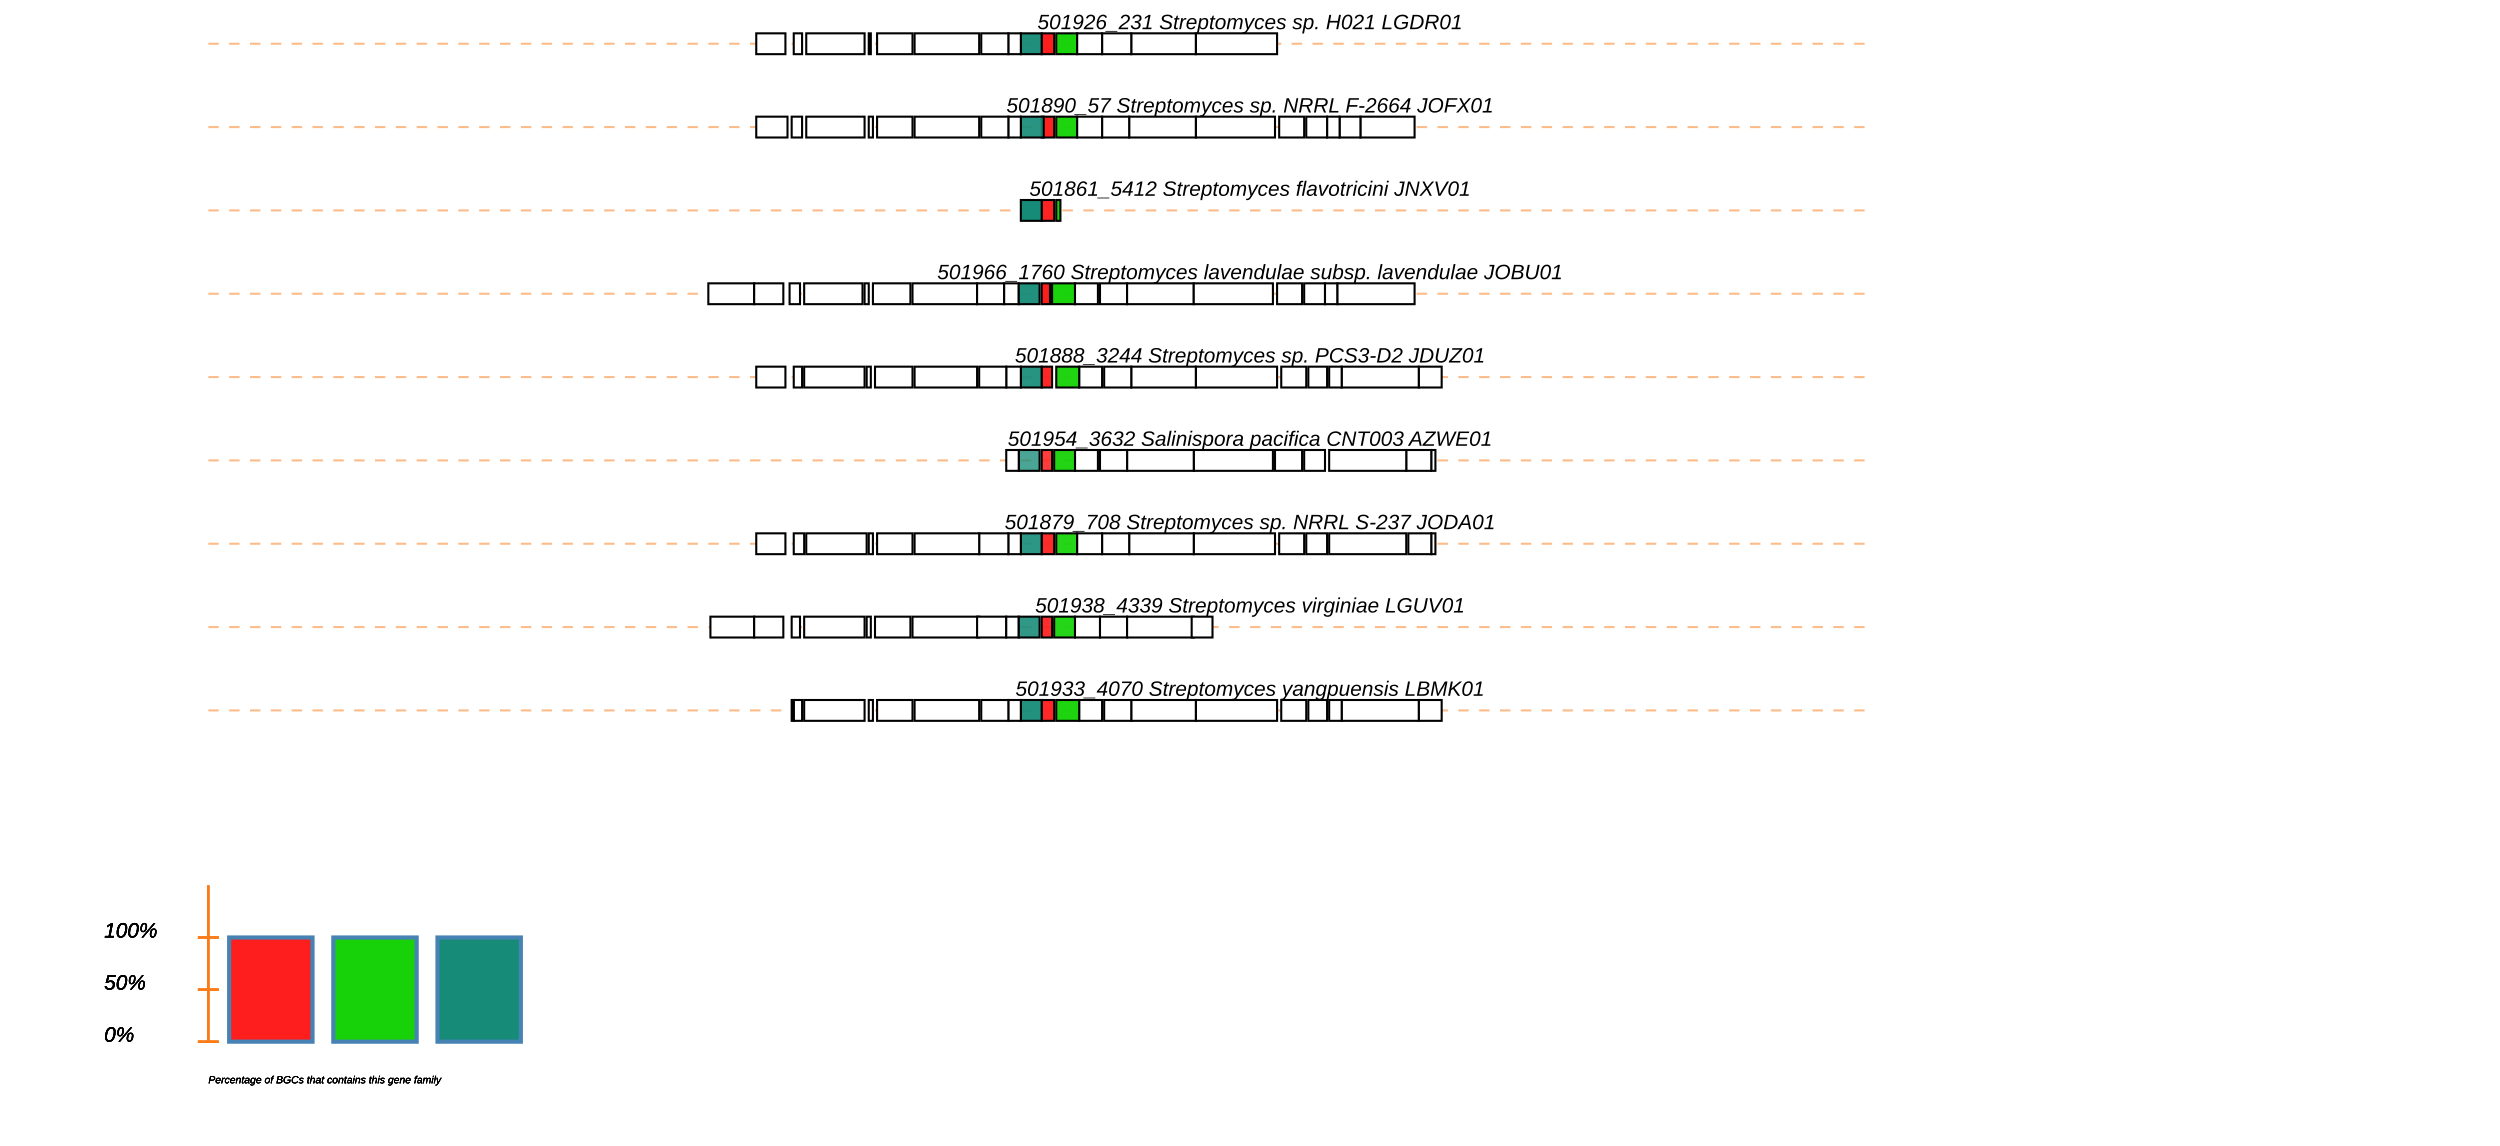
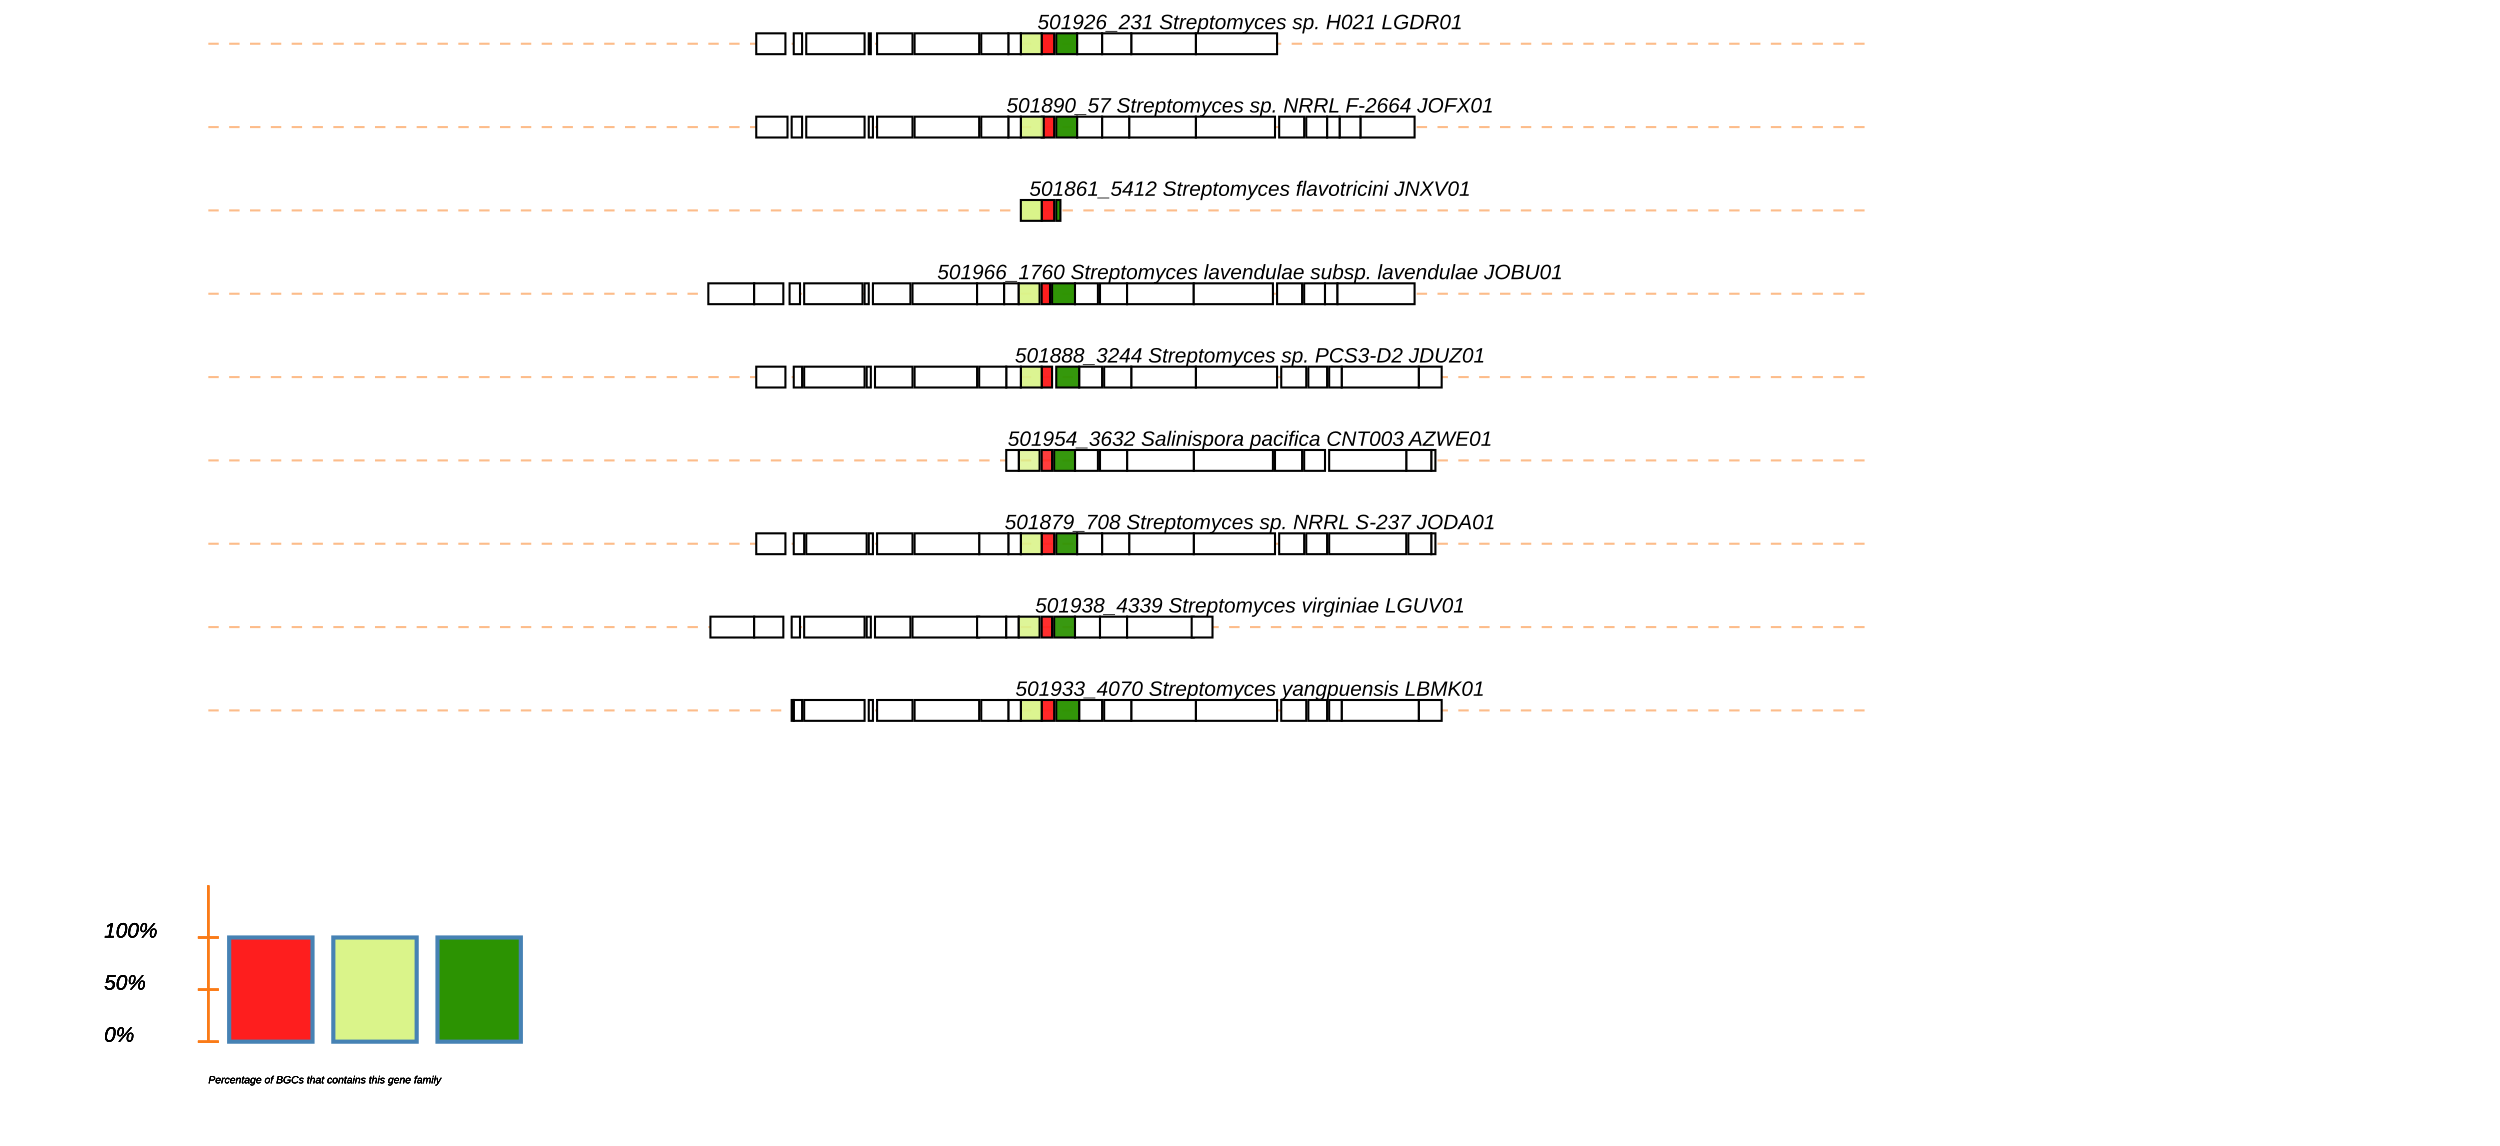
<svg xmlns="http://www.w3.org/2000/svg" height="550" width="1200">
  <polyline points="95,450 105,450 " style="stroke: rgb(250,123,23)" />
  <polyline points="95,500 105,500 " style="stroke: rgb(250,123,23)" />
  <polyline points="95,475 105,475 " style="stroke: rgb(250,123,23)" />
  <polyline points="100,500 100,425 100,450 " style="stroke: rgb(250,123,23)" />
  <text style="font-family: Arial; font-size: 10; font-style: italic; text-anchor: start" x="50" y="500">0%</text>
  <text style="font-family: Arial; font-size: 10; font-style: italic; text-anchor: start" x="50" y="450">100%</text>
  <text style="font-family: Arial; font-size: 10; font-style: italic; text-anchor: start" x="50" y="475">50%</text>
  <text style="font-family: Arial; font-size: 5; font-style: italic" x="100" y="520">Percentage of BGCs that contains this gene family</text>
  <polygon points="110,500 110,450 150,450 150,500 " style="fill: rgb(254,30,30); stroke: steelblue; stroke-opacity: 1; stroke-width: 2">
</polygon>
  <polyline points="95,450 105,450 " style="stroke: rgb(250,123,23)" />
  <polyline points="95,500 105,500 " style="stroke: rgb(250,123,23)" />
  <polyline points="95,475 105,475 " style="stroke: rgb(250,123,23)" />
  <polyline points="100,500 100,425 100,450 " style="stroke: rgb(250,123,23)" />
  <text style="font-family: Arial; font-size: 10; font-style: italic; text-anchor: start" x="50" y="500">0%</text>
  <text style="font-family: Arial; font-size: 10; font-style: italic; text-anchor: start" x="50" y="450">100%</text>
  <text style="font-family: Arial; font-size: 10; font-style: italic; text-anchor: start" x="50" y="475">50%</text>
  <text style="font-family: Arial; font-size: 5; font-style: italic" x="100" y="520">Percentage of BGCs that contains this gene family</text>
-   <polygon points="160,500 160,450 200,450 200,500 " style="fill: rgb(23,210,8); stroke: steelblue; stroke-opacity: 1; stroke-width: 2">
+   <polygon points="160,500 160,450 200,450 200,500 " style="fill: rgb(218,244,138); stroke: steelblue; stroke-opacity: 1; stroke-width: 2">
</polygon>
  <polyline points="95,450 105,450 " style="stroke: rgb(250,123,23)" />
  <polyline points="95,500 105,500 " style="stroke: rgb(250,123,23)" />
  <polyline points="95,475 105,475 " style="stroke: rgb(250,123,23)" />
  <polyline points="100,500 100,425 100,450 " style="stroke: rgb(250,123,23)" />
  <text style="font-family: Arial; font-size: 10; font-style: italic; text-anchor: start" x="50" y="500">0%</text>
  <text style="font-family: Arial; font-size: 10; font-style: italic; text-anchor: start" x="50" y="450">100%</text>
  <text style="font-family: Arial; font-size: 10; font-style: italic; text-anchor: start" x="50" y="475">50%</text>
  <text style="font-family: Arial; font-size: 5; font-style: italic" x="100" y="520">Percentage of BGCs that contains this gene family</text>
-   <polygon points="210,500 210,450 250,450 250,500 " style="fill: rgb(22,139,119); stroke: steelblue; stroke-opacity: 1; stroke-width: 2">
+   <polygon points="210,500 210,450 250,450 250,500 " style="fill: rgb(44,147,2); stroke: steelblue; stroke-opacity: 1; stroke-width: 2">
</polygon>
  <polyline points="95,450 105,450 " style="stroke: rgb(250,123,23)" />
  <polyline points="95,500 105,500 " style="stroke: rgb(250,123,23)" />
  <polyline points="95,475 105,475 " style="stroke: rgb(250,123,23)" />
  <polyline points="100,500 100,425 100,450 " style="stroke: rgb(250,123,23)" />
  <text style="font-family: Arial; font-size: 10; font-style: italic; text-anchor: start" x="50" y="500">0%</text>
  <text style="font-family: Arial; font-size: 10; font-style: italic; text-anchor: start" x="50" y="450">100%</text>
  <text style="font-family: Arial; font-size: 10; font-style: italic; text-anchor: start" x="50" y="475">50%</text>
  <text style="font-family: Arial; font-size: 5; font-style: italic" x="100" y="520">Percentage of BGCs that contains this gene family</text>
  <polyline points="100,21 900,21 " style="fill-opacity: 0; stroke: rgb(250,123,23); stroke-dasharray: 5,5; stroke-opacity: 0.5" />
  <polyline points="100,61 900,61 " style="fill-opacity: 0; stroke: rgb(250,123,23); stroke-dasharray: 5,5; stroke-opacity: 0.5" />
  <polyline points="100,101 900,101 " style="fill-opacity: 0; stroke: rgb(250,123,23); stroke-dasharray: 5,5; stroke-opacity: 0.5" />
  <polyline points="100,141 900,141 " style="fill-opacity: 0; stroke: rgb(250,123,23); stroke-dasharray: 5,5; stroke-opacity: 0.5" />
  <polyline points="100,181 900,181 " style="fill-opacity: 0; stroke: rgb(250,123,23); stroke-dasharray: 5,5; stroke-opacity: 0.5" />
  <polyline points="100,221 900,221 " style="fill-opacity: 0; stroke: rgb(250,123,23); stroke-dasharray: 5,5; stroke-opacity: 0.5" />
  <polyline points="100,261 900,261 " style="fill-opacity: 0; stroke: rgb(250,123,23); stroke-dasharray: 5,5; stroke-opacity: 0.5" />
  <polyline points="100,301 900,301 " style="fill-opacity: 0; stroke: rgb(250,123,23); stroke-dasharray: 5,5; stroke-opacity: 0.5" />
  <polyline points="100,341 900,341 " style="fill-opacity: 0; stroke: rgb(250,123,23); stroke-dasharray: 5,5; stroke-opacity: 0.5" />
  <text style="font-family: Arial; font-size: 10; font-style: italic; text-anchor: middle" x="600" y="14">501926_231 Streptomyces sp. H021 LGDR01</text>
  <polygon points="613,16 613,26 574,26 574,21 574,16 " style="fill: rgb(255,255,255); fill-opacity: 1; stroke: black; stroke-opacity: 1; stroke-width: 1">
</polygon>
  <polygon points="574,16 574,26 543,26 543,21 543,16 " style="fill: rgb(255,255,255); fill-opacity: 1; stroke: black; stroke-opacity: 1; stroke-width: 1">
</polygon>
  <polygon points="543,16 543,26 529,26 529,21 529,16 " style="fill: rgb(255,255,255); fill-opacity: 1; stroke: black; stroke-opacity: 1; stroke-width: 1">
</polygon>
  <polygon points="529,16 529,26 517,26 517,21 517,16 " style="fill: rgb(255,255,255); fill-opacity: 1; stroke: black; stroke-opacity: 1; stroke-width: 1">
</polygon>
-   <polygon points="517,16 517,26 507,26 507,21 507,16 " style="fill: rgb(23,210,8); fill-opacity: 0.979; stroke: black; stroke-opacity: 1; stroke-width: 1">
+   <polygon points="517,16 517,26 507,26 507,21 507,16 " style="fill: rgb(44,147,2); fill-opacity: 0.979; stroke: black; stroke-opacity: 1; stroke-width: 1">
</polygon>
  <polygon points="500,16 500,26 506,26 506,21 506,16 " style="fill: rgb(254,30,30); fill-opacity: 1; stroke: black; stroke-opacity: 1; stroke-width: 1">
</polygon>
-   <polygon points="490,16 490,26 500,26 500,21 500,16 " style="fill: rgb(22,139,119); fill-opacity: 0.954; stroke: black; stroke-opacity: 1; stroke-width: 1">
+   <polygon points="490,16 490,26 500,26 500,21 500,16 " style="fill: rgb(218,244,138); fill-opacity: 0.954; stroke: black; stroke-opacity: 1; stroke-width: 1">
</polygon>
  <polygon points="484,16 484,26 490,26 490,21 490,16 " style="fill: rgb(255,255,255); fill-opacity: 1; stroke: black; stroke-opacity: 1; stroke-width: 1">
</polygon>
  <polygon points="471,16 471,26 484,26 484,21 484,16 " style="fill: rgb(255,255,255); fill-opacity: 1; stroke: black; stroke-opacity: 1; stroke-width: 1">
</polygon>
  <polygon points="439,16 439,26 470,26 470,21 470,16 " style="fill: rgb(255,255,255); fill-opacity: 1; stroke: black; stroke-opacity: 1; stroke-width: 1">
</polygon>
  <polygon points="421,16 421,26 438,26 438,21 438,16 " style="fill: rgb(255,255,255); fill-opacity: 1; stroke: black; stroke-opacity: 1; stroke-width: 1">
</polygon>
  <polygon points="418,16 418,26 417,26 417,21 417,16 " style="fill: rgb(255,255,255); fill-opacity: 1; stroke: black; stroke-opacity: 1; stroke-width: 1">
</polygon>
  <polygon points="387,16 387,26 415,26 415,21 415,16 " style="fill: rgb(255,255,255); fill-opacity: 1; stroke: black; stroke-opacity: 1; stroke-width: 1">
</polygon>
  <polygon points="381,16 381,26 385,26 385,21 385,16 " style="fill: rgb(255,255,255); fill-opacity: 1; stroke: black; stroke-opacity: 1; stroke-width: 1">
</polygon>
  <polygon points="377,16 377,26 363,26 363,21 363,16 " style="fill: rgb(255,255,255); fill-opacity: 1; stroke: black; stroke-opacity: 1; stroke-width: 1">
</polygon>
  <text style="font-family: Arial; font-size: 10; font-style: italic; text-anchor: middle" x="600" y="54">501890_57 Streptomyces sp. NRRL F-2664 JOFX01</text>
  <polygon points="679,56 679,66 653,66 653,61 653,56 " style="fill: rgb(255,255,255); fill-opacity: 1; stroke: black; stroke-opacity: 1; stroke-width: 1">
</polygon>
  <polygon points="653,56 653,66 643,66 643,61 643,56 " style="fill: rgb(255,255,255); fill-opacity: 1; stroke: black; stroke-opacity: 1; stroke-width: 1">
</polygon>
  <polygon points="643,56 643,66 637,66 637,61 637,56 " style="fill: rgb(255,255,255); fill-opacity: 1; stroke: black; stroke-opacity: 1; stroke-width: 1">
</polygon>
  <polygon points="637,56 637,66 627,66 627,61 627,56 " style="fill: rgb(255,255,255); fill-opacity: 1; stroke: black; stroke-opacity: 1; stroke-width: 1">
</polygon>
  <polygon points="626,56 626,66 614,66 614,61 614,56 " style="fill: rgb(255,255,255); fill-opacity: 1; stroke: black; stroke-opacity: 1; stroke-width: 1">
</polygon>
  <polygon points="612,56 612,66 574,66 574,61 574,56 " style="fill: rgb(255,255,255); fill-opacity: 1; stroke: black; stroke-opacity: 1; stroke-width: 1">
</polygon>
  <polygon points="574,56 574,66 542,66 542,61 542,56 " style="fill: rgb(255,255,255); fill-opacity: 1; stroke: black; stroke-opacity: 1; stroke-width: 1">
</polygon>
  <polygon points="542,56 542,66 529,66 529,61 529,56 " style="fill: rgb(255,255,255); fill-opacity: 1; stroke: black; stroke-opacity: 1; stroke-width: 1">
</polygon>
  <polygon points="529,56 529,66 517,66 517,61 517,56 " style="fill: rgb(255,255,255); fill-opacity: 1; stroke: black; stroke-opacity: 1; stroke-width: 1">
</polygon>
-   <polygon points="517,56 517,66 507,66 507,61 507,56 " style="fill: rgb(23,210,8); fill-opacity: 0.968; stroke: black; stroke-opacity: 1; stroke-width: 1">
+   <polygon points="517,56 517,66 507,66 507,61 507,56 " style="fill: rgb(44,147,2); fill-opacity: 0.968; stroke: black; stroke-opacity: 1; stroke-width: 1">
</polygon>
  <polygon points="500,56 500,66 506,66 506,61 506,56 " style="fill: rgb(254,30,30); fill-opacity: 0.974; stroke: black; stroke-opacity: 1; stroke-width: 1">
</polygon>
-   <polygon points="490,56 490,66 501,66 501,61 501,56 " style="fill: rgb(22,139,119); fill-opacity: 0.916; stroke: black; stroke-opacity: 1; stroke-width: 1">
+   <polygon points="490,56 490,66 501,66 501,61 501,56 " style="fill: rgb(218,244,138); fill-opacity: 0.916; stroke: black; stroke-opacity: 1; stroke-width: 1">
</polygon>
  <polygon points="484,56 484,66 490,66 490,61 490,56 " style="fill: rgb(255,255,255); fill-opacity: 1; stroke: black; stroke-opacity: 1; stroke-width: 1">
</polygon>
  <polygon points="471,56 471,66 484,66 484,61 484,56 " style="fill: rgb(255,255,255); fill-opacity: 1; stroke: black; stroke-opacity: 1; stroke-width: 1">
</polygon>
  <polygon points="439,56 439,66 470,66 470,61 470,56 " style="fill: rgb(255,255,255); fill-opacity: 1; stroke: black; stroke-opacity: 1; stroke-width: 1">
</polygon>
  <polygon points="421,56 421,66 438,66 438,61 438,56 " style="fill: rgb(255,255,255); fill-opacity: 1; stroke: black; stroke-opacity: 1; stroke-width: 1">
</polygon>
  <polygon points="419,56 419,66 417,66 417,61 417,56 " style="fill: rgb(255,255,255); fill-opacity: 1; stroke: black; stroke-opacity: 1; stroke-width: 1">
</polygon>
  <polygon points="387,56 387,66 415,66 415,61 415,56 " style="fill: rgb(255,255,255); fill-opacity: 1; stroke: black; stroke-opacity: 1; stroke-width: 1">
</polygon>
  <polygon points="380,56 380,66 385,66 385,61 385,56 " style="fill: rgb(255,255,255); fill-opacity: 1; stroke: black; stroke-opacity: 1; stroke-width: 1">
</polygon>
  <polygon points="378,56 378,66 363,66 363,61 363,56 " style="fill: rgb(255,255,255); fill-opacity: 1; stroke: black; stroke-opacity: 1; stroke-width: 1">
</polygon>
  <text style="font-family: Arial; font-size: 10; font-style: italic; text-anchor: middle" x="600" y="94">501861_5412 Streptomyces flavotricini JNXV01</text>
-   <polygon points="509,96 509,106 507,106 507,101 507,96 " style="fill: rgb(23,210,8); fill-opacity: 1; stroke: black; stroke-opacity: 1; stroke-width: 1">
+   <polygon points="509,96 509,106 507,106 507,101 507,96 " style="fill: rgb(44,147,2); fill-opacity: 1; stroke: black; stroke-opacity: 1; stroke-width: 1">
</polygon>
  <polygon points="500,96 500,106 506,106 506,101 506,96 " style="fill: rgb(254,30,30); fill-opacity: 0.974; stroke: black; stroke-opacity: 1; stroke-width: 1">
</polygon>
-   <polygon points="490,96 490,106 500,106 500,101 500,96 " style="fill: rgb(22,139,119); fill-opacity: 1; stroke: black; stroke-opacity: 1; stroke-width: 1">
+   <polygon points="490,96 490,106 500,106 500,101 500,96 " style="fill: rgb(218,244,138); fill-opacity: 1; stroke: black; stroke-opacity: 1; stroke-width: 1">
</polygon>
  <text style="font-family: Arial; font-size: 10; font-style: italic; text-anchor: middle" x="600" y="134">501966_1760 Streptomyces lavendulae subsp. lavendulae JOBU01</text>
  <polygon points="340,136 340,146 362,146 362,141 362,136 " style="fill: rgb(255,255,255); fill-opacity: 1; stroke: black; stroke-opacity: 1; stroke-width: 1">
</polygon>
  <polygon points="376,136 376,146 362,146 362,141 362,136 " style="fill: rgb(255,255,255); fill-opacity: 1; stroke: black; stroke-opacity: 1; stroke-width: 1">
</polygon>
  <polygon points="379,136 379,146 384,146 384,141 384,136 " style="fill: rgb(255,255,255); fill-opacity: 1; stroke: black; stroke-opacity: 1; stroke-width: 1">
</polygon>
  <polygon points="386,136 386,146 414,146 414,141 414,136 " style="fill: rgb(255,255,255); fill-opacity: 1; stroke: black; stroke-opacity: 1; stroke-width: 1">
</polygon>
  <polygon points="417,136 417,146 415,146 415,141 415,136 " style="fill: rgb(255,255,255); fill-opacity: 1; stroke: black; stroke-opacity: 1; stroke-width: 1">
</polygon>
  <polygon points="419,136 419,146 437,146 437,141 437,136 " style="fill: rgb(255,255,255); fill-opacity: 1; stroke: black; stroke-opacity: 1; stroke-width: 1">
</polygon>
  <polygon points="438,136 438,146 469,146 469,141 469,136 " style="fill: rgb(255,255,255); fill-opacity: 1; stroke: black; stroke-opacity: 1; stroke-width: 1">
</polygon>
  <polygon points="469,136 469,146 482,146 482,141 482,136 " style="fill: rgb(255,255,255); fill-opacity: 1; stroke: black; stroke-opacity: 1; stroke-width: 1">
</polygon>
  <polygon points="482,136 482,146 489,146 489,141 489,136 " style="fill: rgb(255,255,255); fill-opacity: 1; stroke: black; stroke-opacity: 1; stroke-width: 1">
</polygon>
-   <polygon points="489,136 489,146 499,146 499,141 499,136 " style="fill: rgb(22,139,119); fill-opacity: 0.953; stroke: black; stroke-opacity: 1; stroke-width: 1">
+   <polygon points="489,136 489,146 499,146 499,141 499,136 " style="fill: rgb(218,244,138); fill-opacity: 0.953; stroke: black; stroke-opacity: 1; stroke-width: 1">
</polygon>
  <polygon points="500,136 500,146 504,146 504,141 504,136 " style="fill: rgb(254,30,30); fill-opacity: 0.994; stroke: black; stroke-opacity: 1; stroke-width: 1">
</polygon>
-   <polygon points="516,136 516,146 505,146 505,141 505,136 " style="fill: rgb(23,210,8); fill-opacity: 0.979; stroke: black; stroke-opacity: 1; stroke-width: 1">
+   <polygon points="516,136 516,146 505,146 505,141 505,136 " style="fill: rgb(44,147,2); fill-opacity: 0.979; stroke: black; stroke-opacity: 1; stroke-width: 1">
</polygon>
  <polygon points="527,136 527,146 516,146 516,141 516,136 " style="fill: rgb(255,255,255); fill-opacity: 1; stroke: black; stroke-opacity: 1; stroke-width: 1">
</polygon>
  <polygon points="541,136 541,146 528,146 528,141 528,136 " style="fill: rgb(255,255,255); fill-opacity: 1; stroke: black; stroke-opacity: 1; stroke-width: 1">
</polygon>
  <polygon points="573,136 573,146 541,146 541,141 541,136 " style="fill: rgb(255,255,255); fill-opacity: 1; stroke: black; stroke-opacity: 1; stroke-width: 1">
</polygon>
  <polygon points="611,136 611,146 573,146 573,141 573,136 " style="fill: rgb(255,255,255); fill-opacity: 1; stroke: black; stroke-opacity: 1; stroke-width: 1">
</polygon>
  <polygon points="625,136 625,146 613,146 613,141 613,136 " style="fill: rgb(255,255,255); fill-opacity: 1; stroke: black; stroke-opacity: 1; stroke-width: 1">
</polygon>
  <polygon points="636,136 636,146 626,146 626,141 626,136 " style="fill: rgb(255,255,255); fill-opacity: 1; stroke: black; stroke-opacity: 1; stroke-width: 1">
</polygon>
  <polygon points="642,136 642,146 636,146 636,141 636,136 " style="fill: rgb(255,255,255); fill-opacity: 1; stroke: black; stroke-opacity: 1; stroke-width: 1">
</polygon>
  <polygon points="679,136 679,146 642,146 642,141 642,136 " style="fill: rgb(255,255,255); fill-opacity: 1; stroke: black; stroke-opacity: 1; stroke-width: 1">
</polygon>
  <text style="font-family: Arial; font-size: 10; font-style: italic; text-anchor: middle" x="600" y="174">501888_3244 Streptomyces sp. PCS3-D2 JDUZ01</text>
  <polygon points="692,176 692,186 681,186 681,181 681,176 " style="fill: rgb(255,255,255); fill-opacity: 1; stroke: black; stroke-opacity: 1; stroke-width: 1">
</polygon>
  <polygon points="681,176 681,186 644,186 644,181 644,176 " style="fill: rgb(255,255,255); fill-opacity: 1; stroke: black; stroke-opacity: 1; stroke-width: 1">
</polygon>
  <polygon points="644,176 644,186 638,186 638,181 638,176 " style="fill: rgb(255,255,255); fill-opacity: 1; stroke: black; stroke-opacity: 1; stroke-width: 1">
</polygon>
  <polygon points="637,176 637,186 628,186 628,181 628,176 " style="fill: rgb(255,255,255); fill-opacity: 1; stroke: black; stroke-opacity: 1; stroke-width: 1">
</polygon>
  <polygon points="627,176 627,186 615,186 615,181 615,176 " style="fill: rgb(255,255,255); fill-opacity: 1; stroke: black; stroke-opacity: 1; stroke-width: 1">
</polygon>
  <polygon points="613,176 613,186 574,186 574,181 574,176 " style="fill: rgb(255,255,255); fill-opacity: 1; stroke: black; stroke-opacity: 1; stroke-width: 1">
</polygon>
  <polygon points="574,176 574,186 543,186 543,181 543,176 " style="fill: rgb(255,255,255); fill-opacity: 1; stroke: black; stroke-opacity: 1; stroke-width: 1">
</polygon>
  <polygon points="543,176 543,186 530,186 530,181 530,176 " style="fill: rgb(255,255,255); fill-opacity: 1; stroke: black; stroke-opacity: 1; stroke-width: 1">
</polygon>
  <polygon points="529,176 529,186 518,186 518,181 518,176 " style="fill: rgb(255,255,255); fill-opacity: 1; stroke: black; stroke-opacity: 1; stroke-width: 1">
</polygon>
-   <polygon points="518,176 518,186 507,186 507,181 507,176 " style="fill: rgb(23,210,8); fill-opacity: 0.957; stroke: black; stroke-opacity: 1; stroke-width: 1">
+   <polygon points="518,176 518,186 507,186 507,181 507,176 " style="fill: rgb(44,147,2); fill-opacity: 0.957; stroke: black; stroke-opacity: 1; stroke-width: 1">
</polygon>
  <polygon points="500,176 500,186 505,186 505,181 505,176 " style="fill: rgb(254,30,30); fill-opacity: 0.96; stroke: black; stroke-opacity: 1; stroke-width: 1">
</polygon>
-   <polygon points="490,176 490,186 500,186 500,181 500,176 " style="fill: rgb(22,139,119); fill-opacity: 0.922; stroke: black; stroke-opacity: 1; stroke-width: 1">
+   <polygon points="490,176 490,186 500,186 500,181 500,176 " style="fill: rgb(218,244,138); fill-opacity: 0.922; stroke: black; stroke-opacity: 1; stroke-width: 1">
</polygon>
  <polygon points="483,176 483,186 490,186 490,181 490,176 " style="fill: rgb(255,255,255); fill-opacity: 1; stroke: black; stroke-opacity: 1; stroke-width: 1">
</polygon>
  <polygon points="470,176 470,186 483,186 483,181 483,176 " style="fill: rgb(255,255,255); fill-opacity: 1; stroke: black; stroke-opacity: 1; stroke-width: 1">
</polygon>
  <polygon points="439,176 439,186 469,186 469,181 469,176 " style="fill: rgb(255,255,255); fill-opacity: 1; stroke: black; stroke-opacity: 1; stroke-width: 1">
</polygon>
  <polygon points="420,176 420,186 438,186 438,181 438,176 " style="fill: rgb(255,255,255); fill-opacity: 1; stroke: black; stroke-opacity: 1; stroke-width: 1">
</polygon>
  <polygon points="418,176 418,186 416,186 416,181 416,176 " style="fill: rgb(255,255,255); fill-opacity: 1; stroke: black; stroke-opacity: 1; stroke-width: 1">
</polygon>
  <polygon points="386,176 386,186 415,186 415,181 415,176 " style="fill: rgb(255,255,255); fill-opacity: 1; stroke: black; stroke-opacity: 1; stroke-width: 1">
</polygon>
  <polygon points="381,176 381,186 385,186 385,181 385,176 " style="fill: rgb(255,255,255); fill-opacity: 1; stroke: black; stroke-opacity: 1; stroke-width: 1">
</polygon>
  <polygon points="377,176 377,186 363,186 363,181 363,176 " style="fill: rgb(255,255,255); fill-opacity: 1; stroke: black; stroke-opacity: 1; stroke-width: 1">
</polygon>
  <text style="font-family: Arial; font-size: 10; font-style: italic; text-anchor: middle" x="600" y="214">501954_3632 Salinispora pacifica CNT003 AZWE01</text>
  <polygon points="689,216 689,226 687,226 687,221 687,216 " style="fill: rgb(255,255,255); fill-opacity: 1; stroke: black; stroke-opacity: 1; stroke-width: 1">
</polygon>
  <polygon points="687,216 687,226 675,226 675,221 675,216 " style="fill: rgb(255,255,255); fill-opacity: 1; stroke: black; stroke-opacity: 1; stroke-width: 1">
</polygon>
  <polygon points="675,216 675,226 638,226 638,221 638,216 " style="fill: rgb(255,255,255); fill-opacity: 1; stroke: black; stroke-opacity: 1; stroke-width: 1">
</polygon>
  <polygon points="636,216 636,226 626,226 626,221 626,216 " style="fill: rgb(255,255,255); fill-opacity: 1; stroke: black; stroke-opacity: 1; stroke-width: 1">
</polygon>
  <polygon points="625,216 625,226 612,226 612,221 612,216 " style="fill: rgb(255,255,255); fill-opacity: 1; stroke: black; stroke-opacity: 1; stroke-width: 1">
</polygon>
  <polygon points="611,216 611,226 573,226 573,221 573,216 " style="fill: rgb(255,255,255); fill-opacity: 1; stroke: black; stroke-opacity: 1; stroke-width: 1">
</polygon>
  <polygon points="573,216 573,226 541,226 541,221 541,216 " style="fill: rgb(255,255,255); fill-opacity: 1; stroke: black; stroke-opacity: 1; stroke-width: 1">
</polygon>
  <polygon points="541,216 541,226 528,226 528,221 528,216 " style="fill: rgb(255,255,255); fill-opacity: 1; stroke: black; stroke-opacity: 1; stroke-width: 1">
</polygon>
  <polygon points="527,216 527,226 516,226 516,221 516,216 " style="fill: rgb(255,255,255); fill-opacity: 1; stroke: black; stroke-opacity: 1; stroke-width: 1">
</polygon>
-   <polygon points="516,216 516,226 506,226 506,221 506,216 " style="fill: rgb(23,210,8); fill-opacity: 0.946; stroke: black; stroke-opacity: 1; stroke-width: 1">
+   <polygon points="516,216 516,226 506,226 506,221 506,216 " style="fill: rgb(44,147,2); fill-opacity: 0.946; stroke: black; stroke-opacity: 1; stroke-width: 1">
</polygon>
  <polygon points="500,216 500,226 505,226 505,221 505,216 " style="fill: rgb(254,30,30); fill-opacity: 0.859; stroke: black; stroke-opacity: 1; stroke-width: 1">
</polygon>
-   <polygon points="489,216 489,226 499,226 499,221 499,216 " style="fill: rgb(22,139,119); fill-opacity: 0.771; stroke: black; stroke-opacity: 1; stroke-width: 1">
+   <polygon points="489,216 489,226 499,226 499,221 499,216 " style="fill: rgb(218,244,138); fill-opacity: 0.771; stroke: black; stroke-opacity: 1; stroke-width: 1">
</polygon>
  <polygon points="483,216 483,226 489,226 489,221 489,216 " style="fill: rgb(255,255,255); fill-opacity: 1; stroke: black; stroke-opacity: 1; stroke-width: 1">
</polygon>
  <text style="font-family: Arial; font-size: 10; font-style: italic; text-anchor: middle" x="600" y="254">501879_708 Streptomyces sp. NRRL S-237 JODA01</text>
  <polygon points="689,256 689,266 687,266 687,261 687,256 " style="fill: rgb(255,255,255); fill-opacity: 1; stroke: black; stroke-opacity: 1; stroke-width: 1">
</polygon>
  <polygon points="687,256 687,266 676,266 676,261 676,256 " style="fill: rgb(255,255,255); fill-opacity: 1; stroke: black; stroke-opacity: 1; stroke-width: 1">
</polygon>
  <polygon points="675,256 675,266 638,266 638,261 638,256 " style="fill: rgb(255,255,255); fill-opacity: 1; stroke: black; stroke-opacity: 1; stroke-width: 1">
</polygon>
  <polygon points="637,256 637,266 627,266 627,261 627,256 " style="fill: rgb(255,255,255); fill-opacity: 1; stroke: black; stroke-opacity: 1; stroke-width: 1">
</polygon>
  <polygon points="626,256 626,266 614,266 614,261 614,256 " style="fill: rgb(255,255,255); fill-opacity: 1; stroke: black; stroke-opacity: 1; stroke-width: 1">
</polygon>
  <polygon points="612,256 612,266 573,266 573,261 573,256 " style="fill: rgb(255,255,255); fill-opacity: 1; stroke: black; stroke-opacity: 1; stroke-width: 1">
</polygon>
  <polygon points="573,256 573,266 542,266 542,261 542,256 " style="fill: rgb(255,255,255); fill-opacity: 1; stroke: black; stroke-opacity: 1; stroke-width: 1">
</polygon>
  <polygon points="542,256 542,266 529,266 529,261 529,256 " style="fill: rgb(255,255,255); fill-opacity: 1; stroke: black; stroke-opacity: 1; stroke-width: 1">
</polygon>
  <polygon points="529,256 529,266 517,266 517,261 517,256 " style="fill: rgb(255,255,255); fill-opacity: 1; stroke: black; stroke-opacity: 1; stroke-width: 1">
</polygon>
-   <polygon points="517,256 517,266 507,266 507,261 507,256 " style="fill: rgb(23,210,8); fill-opacity: 0.935; stroke: black; stroke-opacity: 1; stroke-width: 1">
+   <polygon points="517,256 517,266 507,266 507,261 507,256 " style="fill: rgb(44,147,2); fill-opacity: 0.935; stroke: black; stroke-opacity: 1; stroke-width: 1">
</polygon>
  <polygon points="500,256 500,266 506,266 506,261 506,256 " style="fill: rgb(254,30,30); fill-opacity: 0.927; stroke: black; stroke-opacity: 1; stroke-width: 1">
</polygon>
-   <polygon points="490,256 490,266 500,266 500,261 500,256 " style="fill: rgb(22,139,119); fill-opacity: 0.898; stroke: black; stroke-opacity: 1; stroke-width: 1">
+   <polygon points="490,256 490,266 500,266 500,261 500,256 " style="fill: rgb(218,244,138); fill-opacity: 0.898; stroke: black; stroke-opacity: 1; stroke-width: 1">
</polygon>
  <polygon points="484,256 484,266 490,266 490,261 490,256 " style="fill: rgb(255,255,255); fill-opacity: 1; stroke: black; stroke-opacity: 1; stroke-width: 1">
</polygon>
  <polygon points="470,256 470,266 484,266 484,261 484,256 " style="fill: rgb(255,255,255); fill-opacity: 1; stroke: black; stroke-opacity: 1; stroke-width: 1">
</polygon>
  <polygon points="439,256 439,266 470,266 470,261 470,256 " style="fill: rgb(255,255,255); fill-opacity: 1; stroke: black; stroke-opacity: 1; stroke-width: 1">
</polygon>
  <polygon points="421,256 421,266 438,266 438,261 438,256 " style="fill: rgb(255,255,255); fill-opacity: 1; stroke: black; stroke-opacity: 1; stroke-width: 1">
</polygon>
  <polygon points="419,256 419,266 417,266 417,261 417,256 " style="fill: rgb(255,255,255); fill-opacity: 1; stroke: black; stroke-opacity: 1; stroke-width: 1">
</polygon>
  <polygon points="387,256 387,266 416,266 416,261 416,256 " style="fill: rgb(255,255,255); fill-opacity: 1; stroke: black; stroke-opacity: 1; stroke-width: 1">
</polygon>
  <polygon points="381,256 381,266 386,266 386,261 386,256 " style="fill: rgb(255,255,255); fill-opacity: 1; stroke: black; stroke-opacity: 1; stroke-width: 1">
</polygon>
  <polygon points="377,256 377,266 363,266 363,261 363,256 " style="fill: rgb(255,255,255); fill-opacity: 1; stroke: black; stroke-opacity: 1; stroke-width: 1">
</polygon>
  <text style="font-family: Arial; font-size: 10; font-style: italic; text-anchor: middle" x="600" y="294">501938_4339 Streptomyces virginiae LGUV01</text>
  <polygon points="341,296 341,306 362,306 362,301 362,296 " style="fill: rgb(255,255,255); fill-opacity: 1; stroke: black; stroke-opacity: 1; stroke-width: 1">
</polygon>
  <polygon points="376,296 376,306 362,306 362,301 362,296 " style="fill: rgb(255,255,255); fill-opacity: 1; stroke: black; stroke-opacity: 1; stroke-width: 1">
</polygon>
  <polygon points="380,296 380,306 384,306 384,301 384,296 " style="fill: rgb(255,255,255); fill-opacity: 1; stroke: black; stroke-opacity: 1; stroke-width: 1">
</polygon>
  <polygon points="386,296 386,306 415,306 415,301 415,296 " style="fill: rgb(255,255,255); fill-opacity: 1; stroke: black; stroke-opacity: 1; stroke-width: 1">
</polygon>
  <polygon points="418,296 418,306 416,306 416,301 416,296 " style="fill: rgb(255,255,255); fill-opacity: 1; stroke: black; stroke-opacity: 1; stroke-width: 1">
</polygon>
  <polygon points="420,296 420,306 437,306 437,301 437,296 " style="fill: rgb(255,255,255); fill-opacity: 1; stroke: black; stroke-opacity: 1; stroke-width: 1">
</polygon>
  <polygon points="438,296 438,306 470,306 470,301 470,296 " style="fill: rgb(255,255,255); fill-opacity: 1; stroke: black; stroke-opacity: 1; stroke-width: 1">
</polygon>
  <polygon points="469,296 469,306 483,306 483,301 483,296 " style="fill: rgb(255,255,255); fill-opacity: 1; stroke: black; stroke-opacity: 1; stroke-width: 1">
</polygon>
  <polygon points="483,296 483,306 489,306 489,301 489,296 " style="fill: rgb(255,255,255); fill-opacity: 1; stroke: black; stroke-opacity: 1; stroke-width: 1">
</polygon>
-   <polygon points="489,296 489,306 499,306 499,301 499,296 " style="fill: rgb(22,139,119); fill-opacity: 0.881; stroke: black; stroke-opacity: 1; stroke-width: 1">
+   <polygon points="489,296 489,306 499,306 499,301 499,296 " style="fill: rgb(218,244,138); fill-opacity: 0.881; stroke: black; stroke-opacity: 1; stroke-width: 1">
</polygon>
  <polygon points="500,296 500,306 505,306 505,301 505,296 " style="fill: rgb(254,30,30); fill-opacity: 0.922; stroke: black; stroke-opacity: 1; stroke-width: 1">
</polygon>
-   <polygon points="516,296 516,306 506,306 506,301 506,296 " style="fill: rgb(23,210,8); fill-opacity: 0.935; stroke: black; stroke-opacity: 1; stroke-width: 1">
+   <polygon points="516,296 516,306 506,306 506,301 506,296 " style="fill: rgb(44,147,2); fill-opacity: 0.935; stroke: black; stroke-opacity: 1; stroke-width: 1">
</polygon>
  <polygon points="528,296 528,306 516,306 516,301 516,296 " style="fill: rgb(255,255,255); fill-opacity: 1; stroke: black; stroke-opacity: 1; stroke-width: 1">
</polygon>
  <polygon points="541,296 541,306 528,306 528,301 528,296 " style="fill: rgb(255,255,255); fill-opacity: 1; stroke: black; stroke-opacity: 1; stroke-width: 1">
</polygon>
  <polygon points="573,296 573,306 541,306 541,301 541,296 " style="fill: rgb(255,255,255); fill-opacity: 1; stroke: black; stroke-opacity: 1; stroke-width: 1">
</polygon>
  <polygon points="582,296 582,306 572,306 572,301 572,296 " style="fill: rgb(255,255,255); fill-opacity: 1; stroke: black; stroke-opacity: 1; stroke-width: 1">
</polygon>
  <text style="font-family: Arial; font-size: 10; font-style: italic; text-anchor: middle" x="600" y="334">501933_4070 Streptomyces yangpuensis LBMK01</text>
  <polygon points="692,336 692,346 681,346 681,341 681,336 " style="fill: rgb(255,255,255); fill-opacity: 1; stroke: black; stroke-opacity: 1; stroke-width: 1">
</polygon>
  <polygon points="681,336 681,346 644,346 644,341 644,336 " style="fill: rgb(255,255,255); fill-opacity: 1; stroke: black; stroke-opacity: 1; stroke-width: 1">
</polygon>
  <polygon points="644,336 644,346 638,346 638,341 638,336 " style="fill: rgb(255,255,255); fill-opacity: 1; stroke: black; stroke-opacity: 1; stroke-width: 1">
</polygon>
  <polygon points="637,336 637,346 628,346 628,341 628,336 " style="fill: rgb(255,255,255); fill-opacity: 1; stroke: black; stroke-opacity: 1; stroke-width: 1">
</polygon>
  <polygon points="627,336 627,346 615,346 615,341 615,336 " style="fill: rgb(255,255,255); fill-opacity: 1; stroke: black; stroke-opacity: 1; stroke-width: 1">
</polygon>
  <polygon points="613,336 613,346 574,346 574,341 574,336 " style="fill: rgb(255,255,255); fill-opacity: 1; stroke: black; stroke-opacity: 1; stroke-width: 1">
</polygon>
  <polygon points="574,336 574,346 543,346 543,341 543,336 " style="fill: rgb(255,255,255); fill-opacity: 1; stroke: black; stroke-opacity: 1; stroke-width: 1">
</polygon>
  <polygon points="543,336 543,346 530,346 530,341 530,336 " style="fill: rgb(255,255,255); fill-opacity: 1; stroke: black; stroke-opacity: 1; stroke-width: 1">
</polygon>
  <polygon points="529,336 529,346 518,346 518,341 518,336 " style="fill: rgb(255,255,255); fill-opacity: 1; stroke: black; stroke-opacity: 1; stroke-width: 1">
</polygon>
-   <polygon points="518,336 518,346 507,346 507,341 507,336 " style="fill: rgb(23,210,8); fill-opacity: 0.968; stroke: black; stroke-opacity: 1; stroke-width: 1">
+   <polygon points="518,336 518,346 507,346 507,341 507,336 " style="fill: rgb(44,147,2); fill-opacity: 0.968; stroke: black; stroke-opacity: 1; stroke-width: 1">
</polygon>
  <polygon points="500,336 500,346 506,346 506,341 506,336 " style="fill: rgb(254,30,30); fill-opacity: 0.953; stroke: black; stroke-opacity: 1; stroke-width: 1">
</polygon>
-   <polygon points="490,336 490,346 500,346 500,341 500,336 " style="fill: rgb(22,139,119); fill-opacity: 0.945; stroke: black; stroke-opacity: 1; stroke-width: 1">
+   <polygon points="490,336 490,346 500,346 500,341 500,336 " style="fill: rgb(218,244,138); fill-opacity: 0.945; stroke: black; stroke-opacity: 1; stroke-width: 1">
</polygon>
  <polygon points="484,336 484,346 490,346 490,341 490,336 " style="fill: rgb(255,255,255); fill-opacity: 1; stroke: black; stroke-opacity: 1; stroke-width: 1">
</polygon>
  <polygon points="471,336 471,346 484,346 484,341 484,336 " style="fill: rgb(255,255,255); fill-opacity: 1; stroke: black; stroke-opacity: 1; stroke-width: 1">
</polygon>
  <polygon points="439,336 439,346 470,346 470,341 470,336 " style="fill: rgb(255,255,255); fill-opacity: 1; stroke: black; stroke-opacity: 1; stroke-width: 1">
</polygon>
  <polygon points="421,336 421,346 438,346 438,341 438,336 " style="fill: rgb(255,255,255); fill-opacity: 1; stroke: black; stroke-opacity: 1; stroke-width: 1">
</polygon>
  <polygon points="419,336 419,346 417,346 417,341 417,336 " style="fill: rgb(255,255,255); fill-opacity: 1; stroke: black; stroke-opacity: 1; stroke-width: 1">
</polygon>
  <polygon points="386,336 386,346 415,346 415,341 415,336 " style="fill: rgb(255,255,255); fill-opacity: 1; stroke: black; stroke-opacity: 1; stroke-width: 1">
</polygon>
  <polygon points="381,336 381,346 385,346 385,341 385,336 " style="fill: rgb(255,255,255); fill-opacity: 1; stroke: black; stroke-opacity: 1; stroke-width: 1">
</polygon>
  <polygon points="381,336 381,346 380,346 380,341 380,336 " style="fill: rgb(255,255,255); fill-opacity: 1; stroke: black; stroke-opacity: 1; stroke-width: 1">
</polygon>
</svg>
